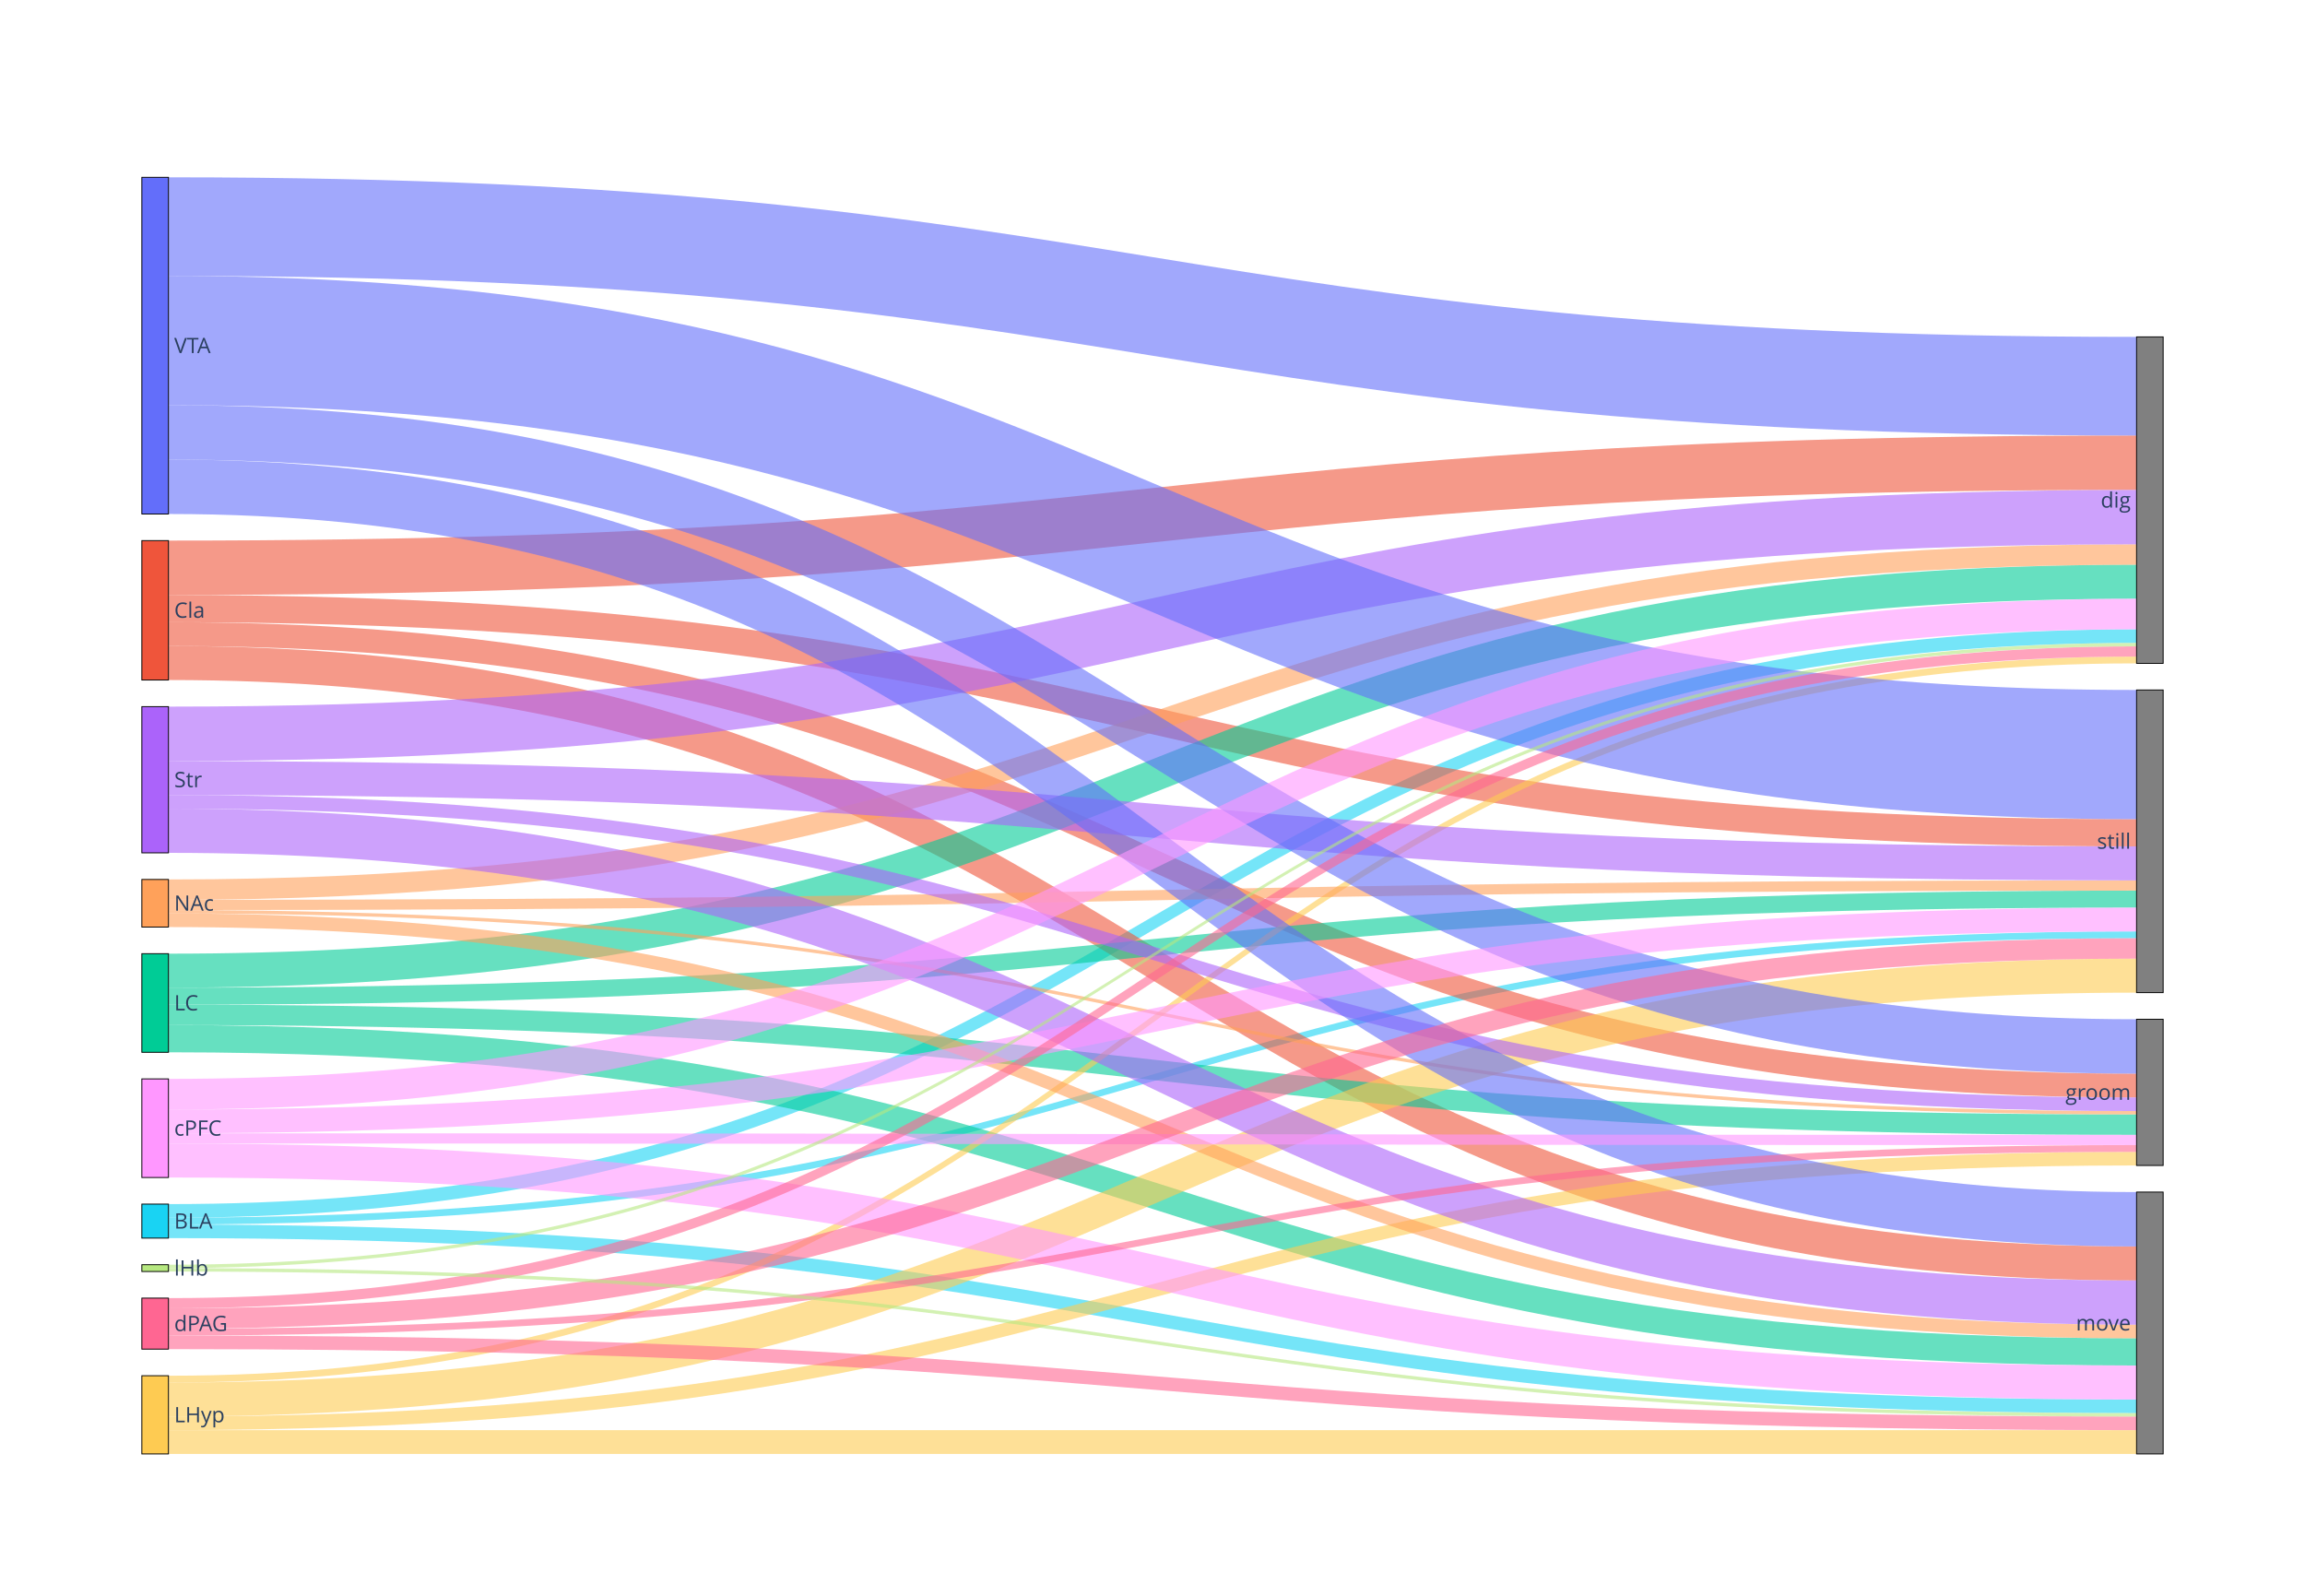
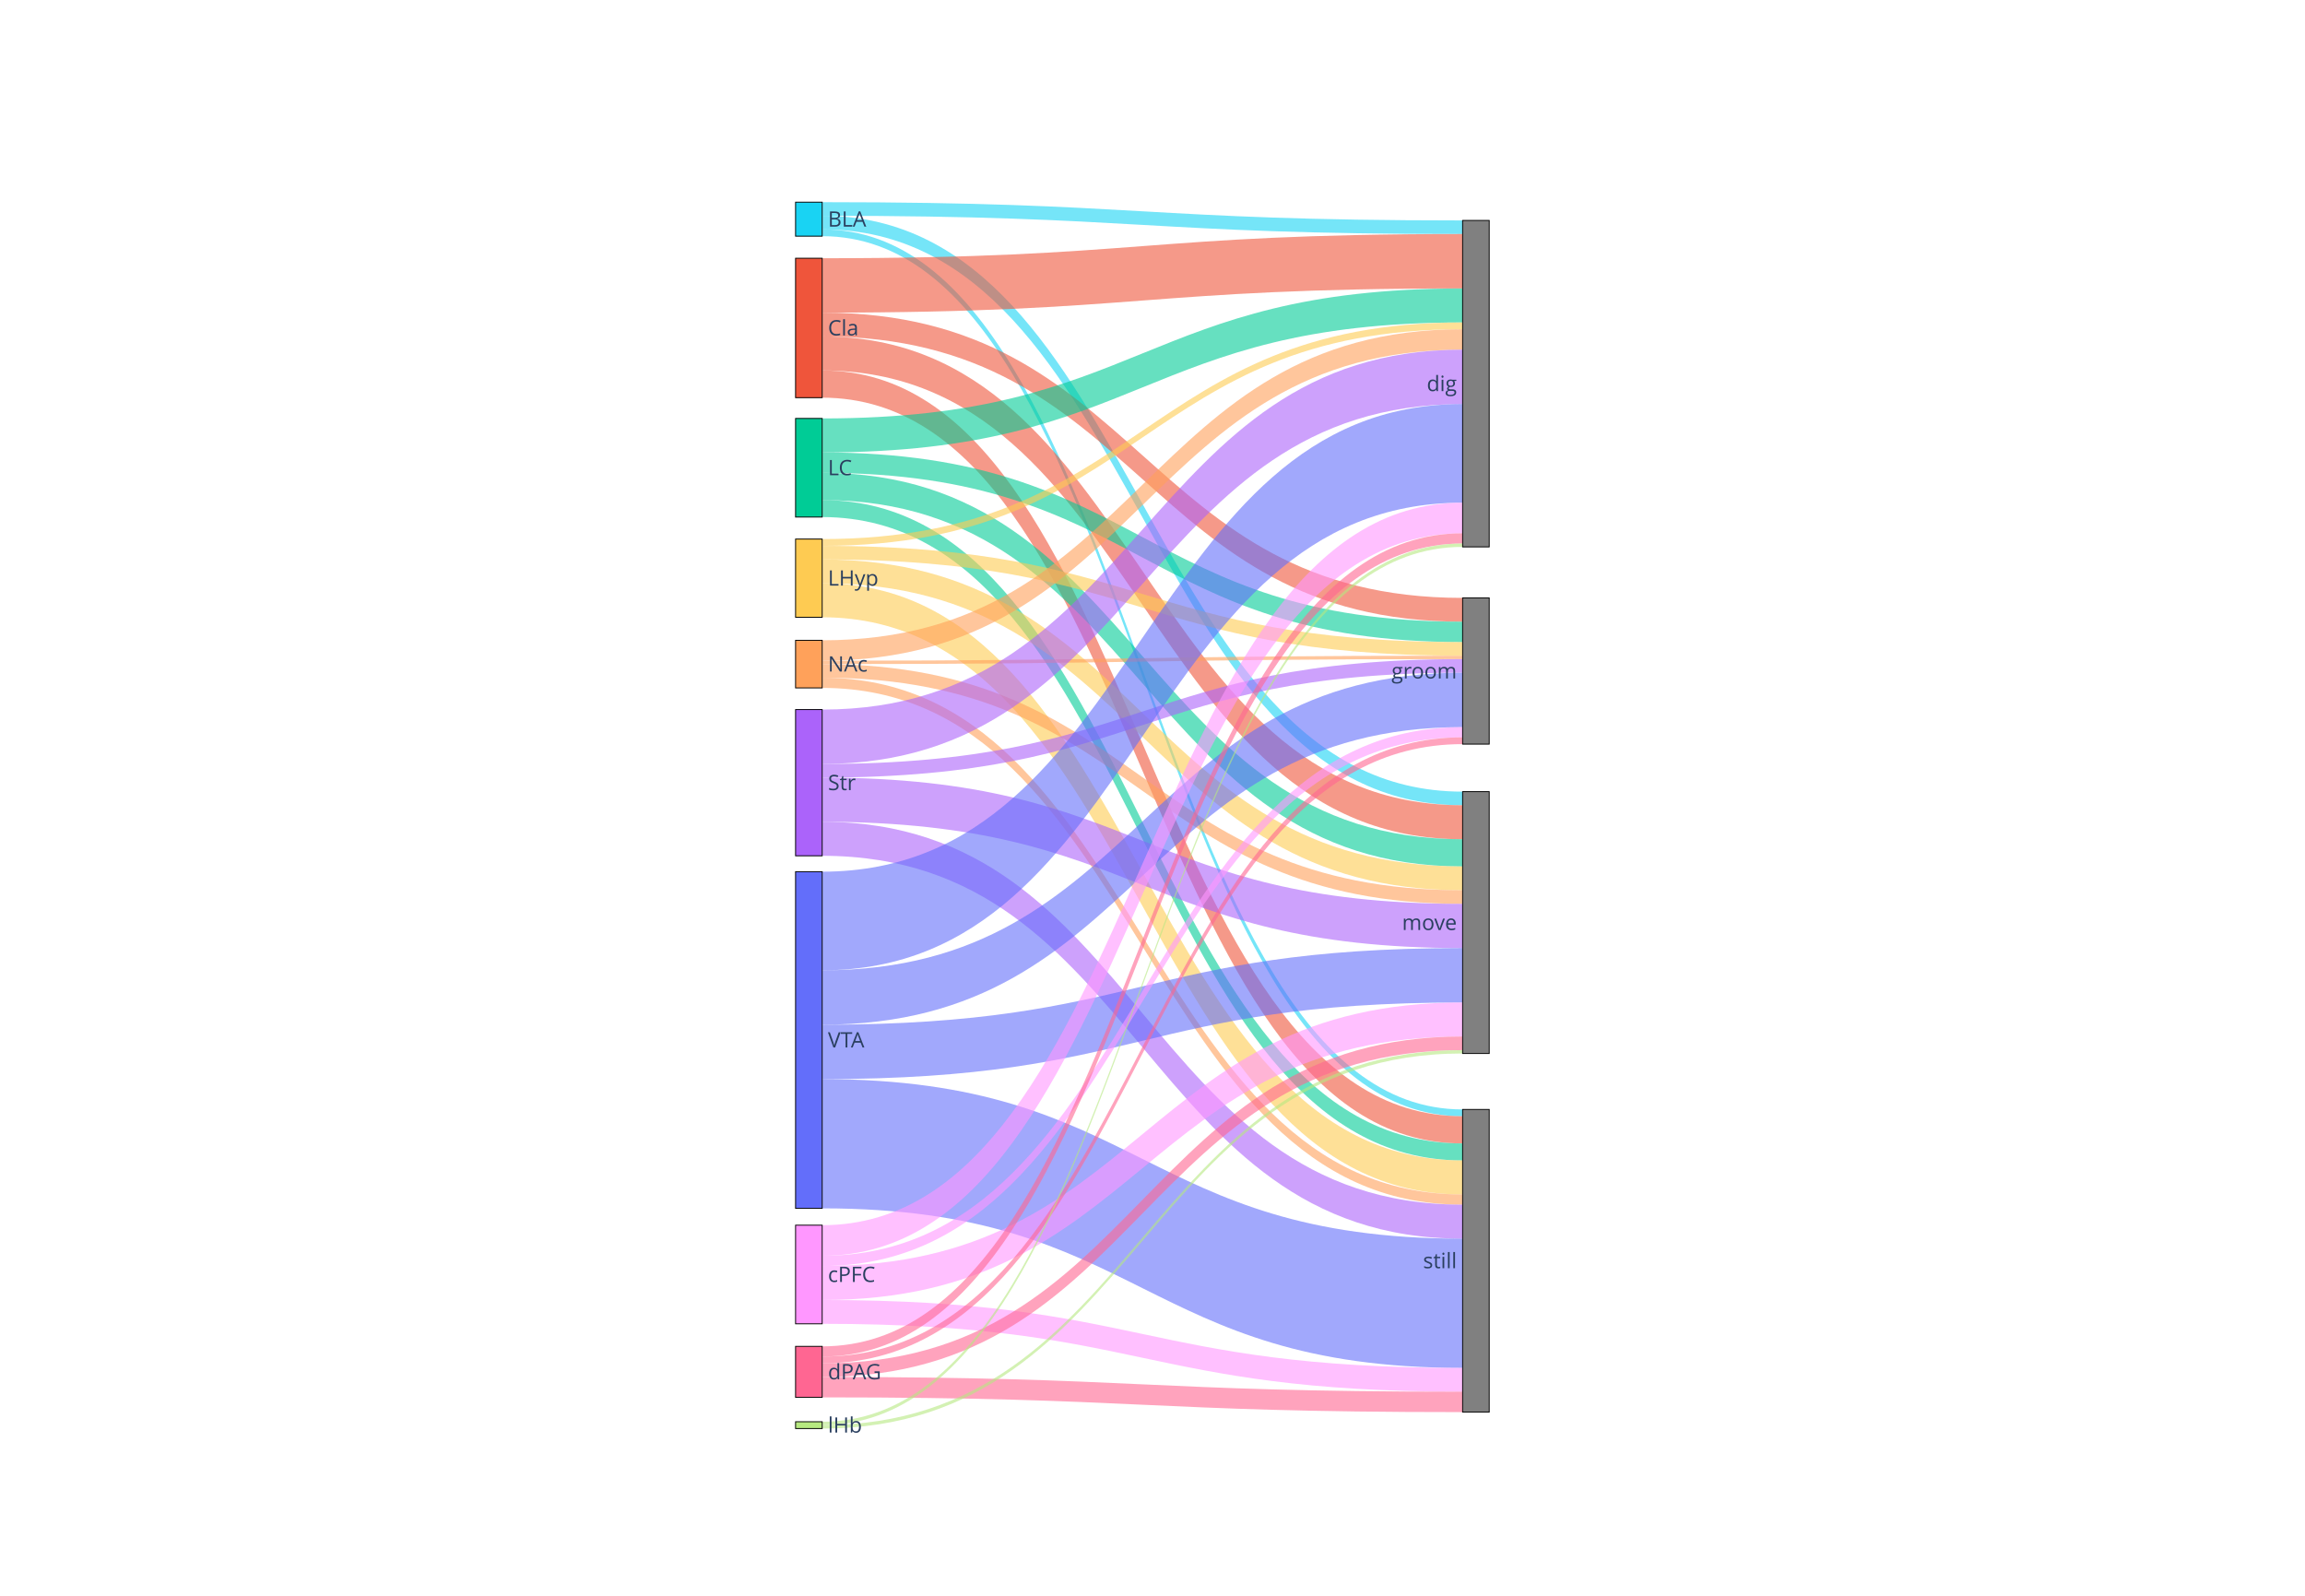
- <svg xmlns="http://www.w3.org/2000/svg" class="main-svg" width="1300" height="900" viewBox="0 0 1300 900" style="">
+ <svg xmlns="http://www.w3.org/2000/svg" class="main-svg" width="1300" height="900" style="" viewBox="0 0 1300 900">
  <rect x="0" y="0" width="1300" height="900" style="fill: rgb(255, 255, 255); fill-opacity: 1;" />
-   <defs id="defs-d1c2a1">
+   <defs id="defs-964792">
    <g class="clips" />
    <g class="gradients" />
    <g class="patterns" />
  </defs>
  <g class="bglayer" />
  <g class="layer-below">
    <g class="imagelayer" />
    <g class="shapelayer" />
  </g>
  <g class="cartesianlayer" />
  <g class="polarlayer" />
  <g class="smithlayer" />
  <g class="ternarylayer" />
  <g class="geolayer" />
  <g class="funnelarealayer" />
  <g class="pielayer" />
  <g class="iciclelayer" />
  <g class="treemaplayer" />
  <g class="sunburstlayer" />
  <g class="glimages" />
  <g class="sankey" transform="translate(80,100)matrix(1 0 0 1 0 0)" style="box-sizing: content-box; position: absolute; left: 0px; shape-rendering: geometricprecision; pointer-events: none;">
    <g class="sankey-links" style="fill: none;">
-       <path class="sankey-link" d="M15,579.098C570,579.098 570,254.951 1125,254.951L1125,262.623C570,262.623 570,586.77 15,586.77Z" style="stroke: rgb(68, 68, 68); stroke-opacity: 1; fill: rgb(25, 211, 243); fill-opacity: 0.6; stroke-width: 0; opacity: 1;" />
-       <path class="sankey-link" d="M15,590.607C570,590.607 570,689.311 1125,689.311L1125,696.984C570,696.984 570,598.279 15,598.279Z" style="stroke: rgb(68, 68, 68); stroke-opacity: 1; fill: rgb(25, 211, 243); fill-opacity: 0.6; stroke-width: 0; opacity: 1;" />
-       <path class="sankey-link" d="M15,586.77C570,586.77 570,425.311 1125,425.311L1125,429.148C570,429.148 570,590.607 15,590.607Z" style="stroke: rgb(68, 68, 68); stroke-opacity: 1; fill: rgb(25, 211, 243); fill-opacity: 0.6; stroke-width: 0; opacity: 1;" />
-       <path class="sankey-link" d="M15,204.885C570,204.885 570,145.623 1125,145.623L1125,176.311C570,176.311 570,235.574 15,235.574Z" style="stroke: rgb(68, 68, 68); stroke-opacity: 1; fill: rgb(239, 85, 59); fill-opacity: 0.6; stroke-width: 0; opacity: 1;" />
-       <path class="sankey-link" d="M15,250.918C570,250.918 570,505.525 1125,505.525L1125,518.951C570,518.951 570,264.344 15,264.344Z" style="stroke: rgb(68, 68, 68); stroke-opacity: 1; fill: rgb(239, 85, 59); fill-opacity: 0.6; stroke-width: 0; opacity: 1;" />
-       <path class="sankey-link" d="M15,264.344C570,264.344 570,603 1125,603L1125,622.18C570,622.18 570,283.525 15,283.525Z" style="stroke: rgb(68, 68, 68); stroke-opacity: 1; fill: rgb(239, 85, 59); fill-opacity: 0.6; stroke-width: 0; opacity: 1;" />
-       <path class="sankey-link" d="M15,235.574C570,235.574 570,362.016 1125,362.016L1125,377.361C570,377.361 570,250.918 15,250.918Z" style="stroke: rgb(68, 68, 68); stroke-opacity: 1; fill: rgb(239, 85, 59); fill-opacity: 0.6; stroke-width: 0; opacity: 1;" />
-       <path class="sankey-link" d="M15,437.852C570,437.852 570,218.508 1125,218.508L1125,237.689C570,237.689 570,457.033 15,457.033Z" style="stroke: rgb(68, 68, 68); stroke-opacity: 1; fill: rgb(0, 204, 150); fill-opacity: 0.6; stroke-width: 0; opacity: 1;" />
-       <path class="sankey-link" d="M15,466.623C570,466.623 570,528.541 1125,528.541L1125,540.049C570,540.049 570,478.131 15,478.131Z" style="stroke: rgb(68, 68, 68); stroke-opacity: 1; fill: rgb(0, 204, 150); fill-opacity: 0.6; stroke-width: 0; opacity: 1;" />
-       <path class="sankey-link" d="M15,478.131C570,478.131 570,654.787 1125,654.787L1125,670.131C570,670.131 570,493.475 15,493.475Z" style="stroke: rgb(68, 68, 68); stroke-opacity: 1; fill: rgb(0, 204, 150); fill-opacity: 0.6; stroke-width: 0; opacity: 1;" />
-       <path class="sankey-link" d="M15,457.033C570,457.033 570,402.295 1125,402.295L1125,411.885C570,411.885 570,466.623 15,466.623Z" style="stroke: rgb(68, 68, 68); stroke-opacity: 1; fill: rgb(0, 204, 150); fill-opacity: 0.6; stroke-width: 0; opacity: 1;" />
-       <path class="sankey-link" d="M15,675.885C570,675.885 570,270.295 1125,270.295L1125,274.131C570,274.131 570,679.721 15,679.721Z" style="stroke: rgb(68, 68, 68); stroke-opacity: 1; fill: rgb(254, 203, 82); fill-opacity: 0.6; stroke-width: 0; opacity: 1;" />
-       <path class="sankey-link" d="M15,698.902C570,698.902 570,549.639 1125,549.639L1125,557.311C570,557.311 570,706.574 15,706.574Z" style="stroke: rgb(68, 68, 68); stroke-opacity: 1; fill: rgb(254, 203, 82); fill-opacity: 0.6; stroke-width: 0; opacity: 1;" />
-       <path class="sankey-link" d="M15,706.574C570,706.574 570,706.574 1125,706.574L1125,720C570,720 570,720 15,720Z" style="stroke: rgb(68, 68, 68); stroke-opacity: 1; fill: rgb(254, 203, 82); fill-opacity: 0.6; stroke-width: 0; opacity: 1;" />
-       <path class="sankey-link" d="M15,679.721C570,679.721 570,440.656 1125,440.656L1125,459.836C570,459.836 570,698.902 15,698.902Z" style="stroke: rgb(68, 68, 68); stroke-opacity: 1; fill: rgb(254, 203, 82); fill-opacity: 0.6; stroke-width: 0; opacity: 1;" />
-       <path class="sankey-link" d="M15,396C570,396 570,207 1125,207L1125,218.508C570,218.508 570,407.508 15,407.508Z" style="stroke: rgb(68, 68, 68); stroke-opacity: 1; fill: rgb(255, 161, 90); fill-opacity: 0.6; stroke-width: 0; opacity: 1;" />
-       <path class="sankey-link" d="M15,413.262C570,413.262 570,526.623 1125,526.623L1125,528.541C570,528.541 570,415.18 15,415.18Z" style="stroke: rgb(68, 68, 68); stroke-opacity: 1; fill: rgb(255, 161, 90); fill-opacity: 0.6; stroke-width: 0; opacity: 1;" />
-       <path class="sankey-link" d="M15,415.18C570,415.18 570,647.115 1125,647.115L1125,654.787C570,654.787 570,422.852 15,422.852Z" style="stroke: rgb(68, 68, 68); stroke-opacity: 1; fill: rgb(255, 161, 90); fill-opacity: 0.6; stroke-width: 0; opacity: 1;" />
-       <path class="sankey-link" d="M15,407.508C570,407.508 570,396.541 1125,396.541L1125,402.295C570,402.295 570,413.262 15,413.262Z" style="stroke: rgb(68, 68, 68); stroke-opacity: 1; fill: rgb(255, 161, 90); fill-opacity: 0.6; stroke-width: 0; opacity: 1;" />
-       <path class="sankey-link" d="M15,298.525C570,298.525 570,176.311 1125,176.311L1125,207C570,207 570,329.213 15,329.213Z" style="stroke: rgb(68, 68, 68); stroke-opacity: 1; fill: rgb(171, 99, 250); fill-opacity: 0.6; stroke-width: 0; opacity: 1;" />
-       <path class="sankey-link" d="M15,348.393C570,348.393 570,518.951 1125,518.951L1125,526.623C570,526.623 570,356.066 15,356.066Z" style="stroke: rgb(68, 68, 68); stroke-opacity: 1; fill: rgb(171, 99, 250); fill-opacity: 0.6; stroke-width: 0; opacity: 1;" />
-       <path class="sankey-link" d="M15,356.066C570,356.066 570,622.18 1125,622.18L1125,647.115C570,647.115 570,381 15,381Z" style="stroke: rgb(68, 68, 68); stroke-opacity: 1; fill: rgb(171, 99, 250); fill-opacity: 0.6; stroke-width: 0; opacity: 1;" />
-       <path class="sankey-link" d="M15,329.213C570,329.213 570,377.361 1125,377.361L1125,396.541C570,396.541 570,348.393 15,348.393Z" style="stroke: rgb(68, 68, 68); stroke-opacity: 1; fill: rgb(171, 99, 250); fill-opacity: 0.6; stroke-width: 0; opacity: 1;" />
-       <path class="sankey-link" d="M15,-2.2737367544323206e-13C570,-2.2737367544323206e-13 570,90 1125,90L1125,145.623C570,145.623 570,55.623 15,55.623Z" style="stroke: rgb(68, 68, 68); stroke-opacity: 1; fill: rgb(99, 110, 250); fill-opacity: 0.6; stroke-width: 0; opacity: 1;" />
-       <path class="sankey-link" d="M15,128.508C570,128.508 570,474.836 1125,474.836L1125,505.525C570,505.525 570,159.197 15,159.197Z" style="stroke: rgb(68, 68, 68); stroke-opacity: 1; fill: rgb(99, 110, 250); fill-opacity: 0.6; stroke-width: 0; opacity: 1;" />
-       <path class="sankey-link" d="M15,159.197C570,159.197 570,572.311 1125,572.311L1125,603C570,603 570,189.885 15,189.885Z" style="stroke: rgb(68, 68, 68); stroke-opacity: 1; fill: rgb(99, 110, 250); fill-opacity: 0.6; stroke-width: 0; opacity: 1;" />
-       <path class="sankey-link" d="M15,55.623C570,55.623 570,289.131 1125,289.131L1125,362.016C570,362.016 570,128.508 15,128.508Z" style="stroke: rgb(68, 68, 68); stroke-opacity: 1; fill: rgb(99, 110, 250); fill-opacity: 0.6; stroke-width: 0; opacity: 1;" />
-       <path class="sankey-link" d="M15,508.475C570,508.475 570,237.689 1125,237.689L1125,254.951C570,254.951 570,525.738 15,525.738Z" style="stroke: rgb(68, 68, 68); stroke-opacity: 1; fill: rgb(255, 151, 255); fill-opacity: 0.6; stroke-width: 0; opacity: 1;" />
-       <path class="sankey-link" d="M15,539.164C570,539.164 570,540.049 1125,540.049L1125,545.803C570,545.803 570,544.918 15,544.918Z" style="stroke: rgb(68, 68, 68); stroke-opacity: 1; fill: rgb(255, 151, 255); fill-opacity: 0.6; stroke-width: 0; opacity: 1;" />
-       <path class="sankey-link" d="M15,544.918C570,544.918 570,670.131 1125,670.131L1125,689.311C570,689.311 570,564.098 15,564.098Z" style="stroke: rgb(68, 68, 68); stroke-opacity: 1; fill: rgb(255, 151, 255); fill-opacity: 0.6; stroke-width: 0; opacity: 1;" />
-       <path class="sankey-link" d="M15,525.738C570,525.738 570,411.885 1125,411.885L1125,425.311C570,425.311 570,539.164 15,539.164Z" style="stroke: rgb(68, 68, 68); stroke-opacity: 1; fill: rgb(255, 151, 255); fill-opacity: 0.6; stroke-width: 0; opacity: 1;" />
-       <path class="sankey-link" d="M15,632.115C570,632.115 570,264.541 1125,264.541L1125,270.295C570,270.295 570,637.869 15,637.869Z" style="stroke: rgb(68, 68, 68); stroke-opacity: 1; fill: rgb(255, 102, 146); fill-opacity: 0.6; stroke-width: 0; opacity: 1;" />
-       <path class="sankey-link" d="M15,649.377C570,649.377 570,545.803 1125,545.803L1125,549.639C570,549.639 570,653.213 15,653.213Z" style="stroke: rgb(68, 68, 68); stroke-opacity: 1; fill: rgb(255, 102, 146); fill-opacity: 0.6; stroke-width: 0; opacity: 1;" />
-       <path class="sankey-link" d="M15,653.213C570,653.213 570,698.902 1125,698.902L1125,706.574C570,706.574 570,660.885 15,660.885Z" style="stroke: rgb(68, 68, 68); stroke-opacity: 1; fill: rgb(255, 102, 146); fill-opacity: 0.6; stroke-width: 0; opacity: 1;" />
-       <path class="sankey-link" d="M15,637.869C570,637.869 570,429.148 1125,429.148L1125,440.656C570,440.656 570,649.377 15,649.377Z" style="stroke: rgb(68, 68, 68); stroke-opacity: 1; fill: rgb(255, 102, 146); fill-opacity: 0.6; stroke-width: 0; opacity: 1;" />
-       <path class="sankey-link" d="M15,613.279C570,613.279 570,262.623 1125,262.623L1125,264.541C570,264.541 570,615.197 15,615.197Z" style="stroke: rgb(68, 68, 68); stroke-opacity: 1; fill: rgb(182, 232, 128); fill-opacity: 0.6; stroke-width: 0; opacity: 1;" />
-       <path class="sankey-link" d="M15,615.197C570,615.197 570,696.984 1125,696.984L1125,698.902C570,698.902 570,617.115 15,617.115Z" style="stroke: rgb(68, 68, 68); stroke-opacity: 1; fill: rgb(182, 232, 128); fill-opacity: 0.6; stroke-width: 0; opacity: 1;" />
+       <path class="sankey-link" d="M383.7,14.016C564.3,14.016 564.3,24.315 744.9,24.315L744.9,31.987C564.3,31.987 564.3,21.689 383.7,21.689Z" style="stroke: rgb(68, 68, 68); stroke-opacity: 1; fill: rgb(25, 211, 243); fill-opacity: 0.6; stroke-width: 0; opacity: 1;" />
+       <path class="sankey-link" d="M383.7,21.689C564.3,21.689 564.3,346.47 744.9,346.47L744.9,354.143C564.3,354.143 564.3,29.361 383.7,29.361Z" style="stroke: rgb(68, 68, 68); stroke-opacity: 1; fill: rgb(25, 211, 243); fill-opacity: 0.6; stroke-width: 0; opacity: 1;" />
+       <path class="sankey-link" d="M383.7,29.361C564.3,29.361 564.3,525.703 744.9,525.703L744.9,529.539C564.3,529.539 564.3,33.197 383.7,33.197Z" style="stroke: rgb(68, 68, 68); stroke-opacity: 1; fill: rgb(25, 211, 243); fill-opacity: 0.6; stroke-width: 0; opacity: 1;" />
+       <path class="sankey-link" d="M383.7,45.64C564.3,45.64 564.3,31.987 744.9,31.987L744.9,62.675C564.3,62.675 564.3,76.329 383.7,76.329Z" style="stroke: rgb(68, 68, 68); stroke-opacity: 1; fill: rgb(239, 85, 59); fill-opacity: 0.6; stroke-width: 0; opacity: 1;" />
+       <path class="sankey-link" d="M383.7,76.329C564.3,76.329 564.3,237.202 744.9,237.202L744.9,250.628C564.3,250.628 564.3,89.755 383.7,89.755Z" style="stroke: rgb(68, 68, 68); stroke-opacity: 1; fill: rgb(239, 85, 59); fill-opacity: 0.6; stroke-width: 0; opacity: 1;" />
+       <path class="sankey-link" d="M383.7,89.755C564.3,89.755 564.3,354.143 744.9,354.143L744.9,373.323C564.3,373.323 564.3,108.935 383.7,108.935Z" style="stroke: rgb(68, 68, 68); stroke-opacity: 1; fill: rgb(239, 85, 59); fill-opacity: 0.6; stroke-width: 0; opacity: 1;" />
+       <path class="sankey-link" d="M383.7,108.935C564.3,108.935 564.3,529.539 744.9,529.539L744.9,544.884C564.3,544.884 564.3,124.28 383.7,124.28Z" style="stroke: rgb(68, 68, 68); stroke-opacity: 1; fill: rgb(239, 85, 59); fill-opacity: 0.6; stroke-width: 0; opacity: 1;" />
+       <path class="sankey-link" d="M383.7,135.994C564.3,135.994 564.3,62.675 744.9,62.675L744.9,81.856C564.3,81.856 564.3,155.175 383.7,155.175Z" style="stroke: rgb(68, 68, 68); stroke-opacity: 1; fill: rgb(0, 204, 150); fill-opacity: 0.6; stroke-width: 0; opacity: 1;" />
+       <path class="sankey-link" d="M383.7,155.175C564.3,155.175 564.3,250.628 744.9,250.628L744.9,262.136C564.3,262.136 564.3,166.683 383.7,166.683Z" style="stroke: rgb(68, 68, 68); stroke-opacity: 1; fill: rgb(0, 204, 150); fill-opacity: 0.6; stroke-width: 0; opacity: 1;" />
+       <path class="sankey-link" d="M383.7,166.683C564.3,166.683 564.3,373.323 744.9,373.323L744.9,388.667C564.3,388.667 564.3,182.027 383.7,182.027Z" style="stroke: rgb(68, 68, 68); stroke-opacity: 1; fill: rgb(0, 204, 150); fill-opacity: 0.6; stroke-width: 0; opacity: 1;" />
+       <path class="sankey-link" d="M383.7,182.027C564.3,182.027 564.3,544.884 744.9,544.884L744.9,554.474C564.3,554.474 564.3,191.617 383.7,191.617Z" style="stroke: rgb(68, 68, 68); stroke-opacity: 1; fill: rgb(0, 204, 150); fill-opacity: 0.6; stroke-width: 0; opacity: 1;" />
+       <path class="sankey-link" d="M383.7,204.023C564.3,204.023 564.3,81.856 744.9,81.856L744.9,85.692C564.3,85.692 564.3,207.859 383.7,207.859Z" style="stroke: rgb(68, 68, 68); stroke-opacity: 1; fill: rgb(254, 203, 82); fill-opacity: 0.6; stroke-width: 0; opacity: 1;" />
+       <path class="sankey-link" d="M383.7,207.859C564.3,207.859 564.3,262.136 744.9,262.136L744.9,269.808C564.3,269.808 564.3,215.531 383.7,215.531Z" style="stroke: rgb(68, 68, 68); stroke-opacity: 1; fill: rgb(254, 203, 82); fill-opacity: 0.6; stroke-width: 0; opacity: 1;" />
+       <path class="sankey-link" d="M383.7,215.531C564.3,215.531 564.3,388.667 744.9,388.667L744.9,402.093C564.3,402.093 564.3,228.957 383.7,228.957Z" style="stroke: rgb(68, 68, 68); stroke-opacity: 1; fill: rgb(254, 203, 82); fill-opacity: 0.6; stroke-width: 0; opacity: 1;" />
+       <path class="sankey-link" d="M383.7,228.957C564.3,228.957 564.3,554.474 744.9,554.474L744.9,573.654C564.3,573.654 564.3,248.137 383.7,248.137Z" style="stroke: rgb(68, 68, 68); stroke-opacity: 1; fill: rgb(254, 203, 82); fill-opacity: 0.6; stroke-width: 0; opacity: 1;" />
+       <path class="sankey-link" d="M383.7,261.118C564.3,261.118 564.3,85.692 744.9,85.692L744.9,97.2C564.3,97.2 564.3,272.626 383.7,272.626Z" style="stroke: rgb(68, 68, 68); stroke-opacity: 1; fill: rgb(255, 161, 90); fill-opacity: 0.6; stroke-width: 0; opacity: 1;" />
+       <path class="sankey-link" d="M383.7,272.626C564.3,272.626 564.3,269.808 744.9,269.808L744.9,271.726C564.3,271.726 564.3,274.544 383.7,274.544Z" style="stroke: rgb(68, 68, 68); stroke-opacity: 1; fill: rgb(255, 161, 90); fill-opacity: 0.6; stroke-width: 0; opacity: 1;" />
+       <path class="sankey-link" d="M383.7,274.544C564.3,274.544 564.3,402.093 744.9,402.093L744.9,409.766C564.3,409.766 564.3,282.216 383.7,282.216Z" style="stroke: rgb(68, 68, 68); stroke-opacity: 1; fill: rgb(255, 161, 90); fill-opacity: 0.6; stroke-width: 0; opacity: 1;" />
+       <path class="sankey-link" d="M383.7,282.216C564.3,282.216 564.3,573.654 744.9,573.654L744.9,579.408C564.3,579.408 564.3,287.97 383.7,287.97Z" style="stroke: rgb(68, 68, 68); stroke-opacity: 1; fill: rgb(255, 161, 90); fill-opacity: 0.6; stroke-width: 0; opacity: 1;" />
+       <path class="sankey-link" d="M383.7,300.184C564.3,300.184 564.3,97.2 744.9,97.2L744.9,127.889C564.3,127.889 564.3,330.872 383.7,330.872Z" style="stroke: rgb(68, 68, 68); stroke-opacity: 1; fill: rgb(171, 99, 250); fill-opacity: 0.6; stroke-width: 0; opacity: 1;" />
+       <path class="sankey-link" d="M383.7,330.872C564.3,330.872 564.3,271.726 744.9,271.726L744.9,279.398C564.3,279.398 564.3,338.545 383.7,338.545Z" style="stroke: rgb(68, 68, 68); stroke-opacity: 1; fill: rgb(171, 99, 250); fill-opacity: 0.6; stroke-width: 0; opacity: 1;" />
+       <path class="sankey-link" d="M383.7,338.545C564.3,338.545 564.3,409.766 744.9,409.766L744.9,434.7C564.3,434.7 564.3,363.479 383.7,363.479Z" style="stroke: rgb(68, 68, 68); stroke-opacity: 1; fill: rgb(171, 99, 250); fill-opacity: 0.6; stroke-width: 0; opacity: 1;" />
+       <path class="sankey-link" d="M383.7,363.479C564.3,363.479 564.3,579.408 744.9,579.408L744.9,598.589C564.3,598.589 564.3,382.659 383.7,382.659Z" style="stroke: rgb(68, 68, 68); stroke-opacity: 1; fill: rgb(171, 99, 250); fill-opacity: 0.6; stroke-width: 0; opacity: 1;" />
+       <path class="sankey-link" d="M383.7,391.612C564.3,391.612 564.3,127.889 744.9,127.889L744.9,183.511C564.3,183.511 564.3,447.235 383.7,447.235Z" style="stroke: rgb(68, 68, 68); stroke-opacity: 1; fill: rgb(99, 110, 250); fill-opacity: 0.6; stroke-width: 0; opacity: 1;" />
+       <path class="sankey-link" d="M383.7,447.235C564.3,447.235 564.3,279.398 744.9,279.398L744.9,310.087C564.3,310.087 564.3,477.924 383.7,477.924Z" style="stroke: rgb(68, 68, 68); stroke-opacity: 1; fill: rgb(99, 110, 250); fill-opacity: 0.6; stroke-width: 0; opacity: 1;" />
+       <path class="sankey-link" d="M383.7,477.924C564.3,477.924 564.3,434.7 744.9,434.7L744.9,465.389C564.3,465.389 564.3,508.612 383.7,508.612Z" style="stroke: rgb(68, 68, 68); stroke-opacity: 1; fill: rgb(99, 110, 250); fill-opacity: 0.6; stroke-width: 0; opacity: 1;" />
+       <path class="sankey-link" d="M383.7,508.612C564.3,508.612 564.3,598.589 744.9,598.589L744.9,671.474C564.3,671.474 564.3,581.497 383.7,581.497Z" style="stroke: rgb(68, 68, 68); stroke-opacity: 1; fill: rgb(99, 110, 250); fill-opacity: 0.6; stroke-width: 0; opacity: 1;" />
+       <path class="sankey-link" d="M383.7,590.987C564.3,590.987 564.3,183.511 744.9,183.511L744.9,200.774C564.3,200.774 564.3,608.25 383.7,608.25Z" style="stroke: rgb(68, 68, 68); stroke-opacity: 1; fill: rgb(255, 151, 255); fill-opacity: 0.6; stroke-width: 0; opacity: 1;" />
+       <path class="sankey-link" d="M383.7,608.25C564.3,608.25 564.3,310.087 744.9,310.087L744.9,315.841C564.3,315.841 564.3,614.004 383.7,614.004Z" style="stroke: rgb(68, 68, 68); stroke-opacity: 1; fill: rgb(255, 151, 255); fill-opacity: 0.6; stroke-width: 0; opacity: 1;" />
+       <path class="sankey-link" d="M383.7,614.004C564.3,614.004 564.3,465.389 744.9,465.389L744.9,484.569C564.3,484.569 564.3,633.184 383.7,633.184Z" style="stroke: rgb(68, 68, 68); stroke-opacity: 1; fill: rgb(255, 151, 255); fill-opacity: 0.6; stroke-width: 0; opacity: 1;" />
+       <path class="sankey-link" d="M383.7,633.184C564.3,633.184 564.3,671.474 744.9,671.474L744.9,684.9C564.3,684.9 564.3,646.61 383.7,646.61Z" style="stroke: rgb(68, 68, 68); stroke-opacity: 1; fill: rgb(255, 151, 255); fill-opacity: 0.6; stroke-width: 0; opacity: 1;" />
+       <path class="sankey-link" d="M383.7,659.322C564.3,659.322 564.3,200.774 744.9,200.774L744.9,206.528C564.3,206.528 564.3,665.076 383.7,665.076Z" style="stroke: rgb(68, 68, 68); stroke-opacity: 1; fill: rgb(255, 102, 146); fill-opacity: 0.6; stroke-width: 0; opacity: 1;" />
+       <path class="sankey-link" d="M383.7,665.076C564.3,665.076 564.3,315.841 744.9,315.841L744.9,319.677C564.3,319.677 564.3,668.912 383.7,668.912Z" style="stroke: rgb(68, 68, 68); stroke-opacity: 1; fill: rgb(255, 102, 146); fill-opacity: 0.6; stroke-width: 0; opacity: 1;" />
+       <path class="sankey-link" d="M383.7,668.912C564.3,668.912 564.3,484.569 744.9,484.569L744.9,492.241C564.3,492.241 564.3,676.585 383.7,676.585Z" style="stroke: rgb(68, 68, 68); stroke-opacity: 1; fill: rgb(255, 102, 146); fill-opacity: 0.6; stroke-width: 0; opacity: 1;" />
+       <path class="sankey-link" d="M383.7,676.585C564.3,676.585 564.3,684.9 744.9,684.9L744.9,696.408C564.3,696.408 564.3,688.093 383.7,688.093Z" style="stroke: rgb(68, 68, 68); stroke-opacity: 1; fill: rgb(255, 102, 146); fill-opacity: 0.6; stroke-width: 0; opacity: 1;" />
+       <path class="sankey-link" d="M383.7,701.841C564.3,701.841 564.3,206.528 744.9,206.528L744.9,208.446C564.3,208.446 564.3,703.759 383.7,703.759Z" style="stroke: rgb(68, 68, 68); stroke-opacity: 1; fill: rgb(182, 232, 128); fill-opacity: 0.6; stroke-width: 0; opacity: 1;" />
+       <path class="sankey-link" d="M383.7,703.759C564.3,703.759 564.3,492.241 744.9,492.241L744.9,494.159C564.3,494.159 564.3,705.677 383.7,705.677Z" style="stroke: rgb(68, 68, 68); stroke-opacity: 1; fill: rgb(182, 232, 128); fill-opacity: 0.6; stroke-width: 0; opacity: 1;" />
    </g>
-     <g class="sankey-node-set" style="cursor: move;">
-       <g class="sankey-node" transform="translate(1125.000,90.000)" style="opacity: 1;">
+     <g class="sankey-node-set" style="cursor: ns-resize;">
+       <g class="sankey-node" transform="translate(744.900,24.315)" style="opacity: 1;">
        <rect class="node-rect" width="15" height="184.131" style="stroke-width: 0.5; stroke: rgb(0, 0, 0); stroke-opacity: 1; fill: rgb(128, 128, 128); fill-opacity: 1;" />
        <text class="node-label" data-notex="1" x="0" y="0" text-anchor="end" transform="translate(-3.25,96.26557)" style="cursor: default; font-family: 'Open Sans', verdana, arial, sans-serif; font-size: 12px; fill: rgb(42, 63, 95); fill-opacity: 1; white-space: pre; text-shadow: white 1px 1px 1px, white -1px -1px 1px, white 1px -1px 1px, white -1px 1px 1px;">dig</text>
      </g>
-       <g class="sankey-node" transform="translate(1125.000,572.311)" style="opacity: 1;">
+       <g class="sankey-node" transform="translate(744.900,237.202)" style="opacity: 1;">
+         <rect class="node-rect" width="15" height="82.475" style="stroke-width: 0.5; stroke: rgb(0, 0, 0); stroke-opacity: 1; fill: rgb(128, 128, 128); fill-opacity: 1;" />
+         <text class="node-label" data-notex="1" x="0" y="0" text-anchor="end" transform="translate(-3.25,45.4377)" style="cursor: default; font-family: 'Open Sans', verdana, arial, sans-serif; font-size: 12px; fill: rgb(42, 63, 95); fill-opacity: 1; white-space: pre; text-shadow: white 1px 1px 1px, white -1px -1px 1px, white 1px -1px 1px, white -1px 1px 1px;">groom</text>
+       </g>
+       <g class="sankey-node" transform="translate(744.900,346.470)" style="opacity: 1;">
        <rect class="node-rect" width="15" height="147.689" style="stroke-width: 0.5; stroke: rgb(0, 0, 0); stroke-opacity: 1; fill: rgb(128, 128, 128); fill-opacity: 1;" />
        <text class="node-label" data-notex="1" x="0" y="0" text-anchor="end" transform="translate(-3.25,78.04426)" style="cursor: default; font-family: 'Open Sans', verdana, arial, sans-serif; font-size: 12px; fill: rgb(42, 63, 95); fill-opacity: 1; white-space: pre; text-shadow: white 1px 1px 1px, white -1px -1px 1px, white 1px -1px 1px, white -1px 1px 1px;">move</text>
      </g>
-       <g class="sankey-node" transform="translate(1125.000,474.836)" style="opacity: 1;">
-         <rect class="node-rect" width="15" height="82.475" style="stroke-width: 0.5; stroke: rgb(0, 0, 0); stroke-opacity: 1; fill: rgb(128, 128, 128); fill-opacity: 1;" />
-         <text class="node-label" data-notex="1" x="0" y="0" text-anchor="end" transform="translate(-3.25,45.4377)" style="cursor: default; font-family: 'Open Sans', verdana, arial, sans-serif; font-size: 12px; fill: rgb(42, 63, 95); fill-opacity: 1; white-space: pre; text-shadow: white 1px 1px 1px, white -1px -1px 1px, white 1px -1px 1px, white -1px 1px 1px;">groom</text>
-       </g>
-       <g class="sankey-node" transform="translate(1125.000,289.131)" style="opacity: 1;">
+       <g class="sankey-node" transform="translate(744.900,525.703)" style="opacity: 1;">
        <rect class="node-rect" width="15" height="170.705" style="stroke-width: 0.5; stroke: rgb(0, 0, 0); stroke-opacity: 1; fill: rgb(128, 128, 128); fill-opacity: 1;" />
        <text class="node-label" data-notex="1" x="0" y="0" text-anchor="end" transform="translate(-3.25,89.55246)" style="cursor: default; font-family: 'Open Sans', verdana, arial, sans-serif; font-size: 12px; fill: rgb(42, 63, 95); fill-opacity: 1; white-space: pre; text-shadow: white 1px 1px 1px, white -1px -1px 1px, white 1px -1px 1px, white -1px 1px 1px;">still</text>
      </g>
-       <g class="sankey-node" transform="translate(0.000,-0.000)" style="opacity: 1;">
+       <g class="sankey-node" transform="translate(368.700,14.016)" style="opacity: 1;">
+         <rect class="node-rect" width="15" height="19.18" style="stroke-width: 0.5; stroke: rgb(0, 0, 0); stroke-opacity: 1; fill: rgb(25, 211, 243); fill-opacity: 1;" />
+         <text class="node-label" data-notex="1" x="0" y="0" text-anchor="start" transform="translate(18.25,13.79016)" style="cursor: default; font-family: 'Open Sans', verdana, arial, sans-serif; font-size: 12px; fill: rgb(42, 63, 95); fill-opacity: 1; white-space: pre; text-shadow: white 1px 1px 1px, white -1px -1px 1px, white 1px -1px 1px, white -1px 1px 1px;">BLA</text>
+       </g>
+       <g class="sankey-node" transform="translate(368.700,45.640)" style="opacity: 1;">
+         <rect class="node-rect" width="15" height="78.639" style="stroke-width: 0.5; stroke: rgb(0, 0, 0); stroke-opacity: 1; fill: rgb(239, 85, 59); fill-opacity: 1;" />
+         <text class="node-label" data-notex="1" x="0" y="0" text-anchor="start" transform="translate(18.25,43.51967)" style="cursor: default; font-family: 'Open Sans', verdana, arial, sans-serif; font-size: 12px; fill: rgb(42, 63, 95); fill-opacity: 1; white-space: pre; text-shadow: white 1px 1px 1px, white -1px -1px 1px, white 1px -1px 1px, white -1px 1px 1px;">Cla</text>
+       </g>
+       <g class="sankey-node" transform="translate(368.700,135.994)" style="opacity: 1;">
+         <rect class="node-rect" width="15" height="55.623" style="stroke-width: 0.5; stroke: rgb(0, 0, 0); stroke-opacity: 1; fill: rgb(0, 204, 150); fill-opacity: 1;" />
+         <text class="node-label" data-notex="1" x="0" y="0" text-anchor="start" transform="translate(18.25,32.01148)" style="cursor: default; font-family: 'Open Sans', verdana, arial, sans-serif; font-size: 12px; fill: rgb(42, 63, 95); fill-opacity: 1; white-space: pre; text-shadow: white 1px 1px 1px, white -1px -1px 1px, white 1px -1px 1px, white -1px 1px 1px;">LC</text>
+       </g>
+       <g class="sankey-node" transform="translate(368.700,204.023)" style="opacity: 1;">
+         <rect class="node-rect" width="15" height="44.115" style="stroke-width: 0.5; stroke: rgb(0, 0, 0); stroke-opacity: 1; fill: rgb(254, 203, 82); fill-opacity: 1;" />
+         <text class="node-label" data-notex="1" x="0" y="0" text-anchor="start" transform="translate(18.25,26.25738)" style="cursor: default; font-family: 'Open Sans', verdana, arial, sans-serif; font-size: 12px; fill: rgb(42, 63, 95); fill-opacity: 1; white-space: pre; text-shadow: white 1px 1px 1px, white -1px -1px 1px, white 1px -1px 1px, white -1px 1px 1px;">LHyp</text>
+       </g>
+       <g class="sankey-node" transform="translate(368.700,261.118)" style="opacity: 1;">
+         <rect class="node-rect" width="15" height="26.852" style="stroke-width: 0.5; stroke: rgb(0, 0, 0); stroke-opacity: 1; fill: rgb(255, 161, 90); fill-opacity: 1;" />
+         <text class="node-label" data-notex="1" x="0" y="0" text-anchor="start" transform="translate(18.25,17.62623)" style="cursor: default; font-family: 'Open Sans', verdana, arial, sans-serif; font-size: 12px; fill: rgb(42, 63, 95); fill-opacity: 1; white-space: pre; text-shadow: white 1px 1px 1px, white -1px -1px 1px, white 1px -1px 1px, white -1px 1px 1px;">NAc</text>
+       </g>
+       <g class="sankey-node" transform="translate(368.700,300.184)" style="opacity: 1;">
+         <rect class="node-rect" width="15" height="82.475" style="stroke-width: 0.5; stroke: rgb(0, 0, 0); stroke-opacity: 1; fill: rgb(171, 99, 250); fill-opacity: 1;" />
+         <text class="node-label" data-notex="1" x="0" y="0" text-anchor="start" transform="translate(18.25,45.4377)" style="cursor: default; font-family: 'Open Sans', verdana, arial, sans-serif; font-size: 12px; fill: rgb(42, 63, 95); fill-opacity: 1; white-space: pre; text-shadow: white 1px 1px 1px, white -1px -1px 1px, white 1px -1px 1px, white -1px 1px 1px;">Str</text>
+       </g>
+       <g class="sankey-node" transform="translate(368.700,391.612)" style="opacity: 1;">
        <rect class="node-rect" width="15" height="189.885" style="stroke-width: 0.5; stroke: rgb(0, 0, 0); stroke-opacity: 1; fill: rgb(99, 110, 250); fill-opacity: 1;" />
        <text class="node-label" data-notex="1" x="0" y="0" text-anchor="start" transform="translate(18.25,99.14262)" style="cursor: default; font-family: 'Open Sans', verdana, arial, sans-serif; font-size: 12px; fill: rgb(42, 63, 95); fill-opacity: 1; white-space: pre; text-shadow: white 1px 1px 1px, white -1px -1px 1px, white 1px -1px 1px, white -1px 1px 1px;">VTA</text>
      </g>
-       <g class="sankey-node" transform="translate(0.000,204.885)" style="opacity: 1;">
-         <rect class="node-rect" width="15" height="78.639" style="stroke-width: 0.5; stroke: rgb(0, 0, 0); stroke-opacity: 1; fill: rgb(239, 85, 59); fill-opacity: 1;" />
-         <text class="node-label" data-notex="1" x="0" y="0" text-anchor="start" transform="translate(18.25,43.51967)" style="cursor: default; font-family: 'Open Sans', verdana, arial, sans-serif; font-size: 12px; fill: rgb(42, 63, 95); fill-opacity: 1; white-space: pre; text-shadow: white 1px 1px 1px, white -1px -1px 1px, white 1px -1px 1px, white -1px 1px 1px;">Cla</text>
+       <g class="sankey-node" transform="translate(368.700,590.987)" style="opacity: 1;">
+         <rect class="node-rect" width="15" height="55.623" style="stroke-width: 0.5; stroke: rgb(0, 0, 0); stroke-opacity: 1; fill: rgb(255, 151, 255); fill-opacity: 1;" />
+         <text class="node-label" data-notex="1" x="0" y="0" text-anchor="start" transform="translate(18.25,32.01148)" style="cursor: default; font-family: 'Open Sans', verdana, arial, sans-serif; font-size: 12px; fill: rgb(42, 63, 95); fill-opacity: 1; white-space: pre; text-shadow: white 1px 1px 1px, white -1px -1px 1px, white 1px -1px 1px, white -1px 1px 1px;">cPFC</text>
      </g>
-       <g class="sankey-node" transform="translate(0.000,437.852)" style="opacity: 1;">
-         <rect class="node-rect" width="15" height="55.623" style="stroke-width: 0.5; stroke: rgb(0, 0, 0); stroke-opacity: 1; fill: rgb(0, 204, 150); fill-opacity: 1;" />
-         <text class="node-label" data-notex="1" x="0" y="0" text-anchor="start" transform="translate(18.25,32.01148)" style="cursor: default; font-family: 'Open Sans', verdana, arial, sans-serif; font-size: 12px; fill: rgb(42, 63, 95); fill-opacity: 1; white-space: pre; text-shadow: white 1px 1px 1px, white -1px -1px 1px, white 1px -1px 1px, white -1px 1px 1px;">LC</text>
-       </g>
-       <g class="sankey-node" transform="translate(0.000,298.525)" style="opacity: 1;">
-         <rect class="node-rect" width="15" height="82.475" style="stroke-width: 0.5; stroke: rgb(0, 0, 0); stroke-opacity: 1; fill: rgb(171, 99, 250); fill-opacity: 1;" />
-         <text class="node-label" data-notex="1" x="0" y="0" text-anchor="start" transform="translate(18.25,45.4377)" style="cursor: default; font-family: 'Open Sans', verdana, arial, sans-serif; font-size: 12px; fill: rgb(42, 63, 95); fill-opacity: 1; white-space: pre; text-shadow: white 1px 1px 1px, white -1px -1px 1px, white 1px -1px 1px, white -1px 1px 1px;">Str</text>
-       </g>
-       <g class="sankey-node" transform="translate(0.000,396.000)" style="opacity: 1;">
-         <rect class="node-rect" width="15" height="26.852" style="stroke-width: 0.5; stroke: rgb(0, 0, 0); stroke-opacity: 1; fill: rgb(255, 161, 90); fill-opacity: 1;" />
-         <text class="node-label" data-notex="1" x="0" y="0" text-anchor="start" transform="translate(18.25,17.62623)" style="cursor: default; font-family: 'Open Sans', verdana, arial, sans-serif; font-size: 12px; fill: rgb(42, 63, 95); fill-opacity: 1; white-space: pre; text-shadow: white 1px 1px 1px, white -1px -1px 1px, white 1px -1px 1px, white -1px 1px 1px;">NAc</text>
-       </g>
-       <g class="sankey-node" transform="translate(0.000,579.098)" style="opacity: 1;">
-         <rect class="node-rect" width="15" height="19.18" style="stroke-width: 0.5; stroke: rgb(0, 0, 0); stroke-opacity: 1; fill: rgb(25, 211, 243); fill-opacity: 1;" />
-         <text class="node-label" data-notex="1" x="0" y="0" text-anchor="start" transform="translate(18.25,13.79016)" style="cursor: default; font-family: 'Open Sans', verdana, arial, sans-serif; font-size: 12px; fill: rgb(42, 63, 95); fill-opacity: 1; white-space: pre; text-shadow: white 1px 1px 1px, white -1px -1px 1px, white 1px -1px 1px, white -1px 1px 1px;">BLA</text>
-       </g>
-       <g class="sankey-node" transform="translate(0.000,632.115)" style="opacity: 1;">
+       <g class="sankey-node" transform="translate(368.700,659.322)" style="opacity: 1;">
        <rect class="node-rect" width="15" height="28.77" style="stroke-width: 0.5; stroke: rgb(0, 0, 0); stroke-opacity: 1; fill: rgb(255, 102, 146); fill-opacity: 1;" />
        <text class="node-label" data-notex="1" x="0" y="0" text-anchor="start" transform="translate(18.25,18.58525)" style="cursor: default; font-family: 'Open Sans', verdana, arial, sans-serif; font-size: 12px; fill: rgb(42, 63, 95); fill-opacity: 1; white-space: pre; text-shadow: white 1px 1px 1px, white -1px -1px 1px, white 1px -1px 1px, white -1px 1px 1px;">dPAG</text>
      </g>
-       <g class="sankey-node" transform="translate(0.000,613.279)" style="opacity: 1;">
+       <g class="sankey-node" transform="translate(368.700,701.841)" style="opacity: 1;">
        <rect class="node-rect" width="15" height="3.836" style="stroke-width: 0.5; stroke: rgb(0, 0, 0); stroke-opacity: 1; fill: rgb(182, 232, 128); fill-opacity: 1;" />
        <text class="node-label" data-notex="1" x="0" y="0" text-anchor="start" transform="translate(18.25,6.118033)" style="cursor: default; font-family: 'Open Sans', verdana, arial, sans-serif; font-size: 12px; fill: rgb(42, 63, 95); fill-opacity: 1; white-space: pre; text-shadow: white 1px 1px 1px, white -1px -1px 1px, white 1px -1px 1px, white -1px 1px 1px;">lHb</text>
      </g>
-       <g class="sankey-node" transform="translate(0.000,508.475)" style="opacity: 1;">
-         <rect class="node-rect" width="15" height="55.623" style="stroke-width: 0.5; stroke: rgb(0, 0, 0); stroke-opacity: 1; fill: rgb(255, 151, 255); fill-opacity: 1;" />
-         <text class="node-label" data-notex="1" x="0" y="0" text-anchor="start" transform="translate(18.25,32.01148)" style="cursor: default; font-family: 'Open Sans', verdana, arial, sans-serif; font-size: 12px; fill: rgb(42, 63, 95); fill-opacity: 1; white-space: pre; text-shadow: white 1px 1px 1px, white -1px -1px 1px, white 1px -1px 1px, white -1px 1px 1px;">cPFC</text>
-       </g>
-       <g class="sankey-node" transform="translate(0.000,675.885)" style="opacity: 1;">
-         <rect class="node-rect" width="15" height="44.115" style="stroke-width: 0.5; stroke: rgb(0, 0, 0); stroke-opacity: 1; fill: rgb(254, 203, 82); fill-opacity: 1;" />
-         <text class="node-label" data-notex="1" x="0" y="0" text-anchor="start" transform="translate(18.25,26.25738)" style="cursor: default; font-family: 'Open Sans', verdana, arial, sans-serif; font-size: 12px; fill: rgb(42, 63, 95); fill-opacity: 1; white-space: pre; text-shadow: white 1px 1px 1px, white -1px -1px 1px, white 1px -1px 1px, white -1px 1px 1px;">LHyp</text>
-       </g>
    </g>
  </g>
-   <defs id="topdefs-d1c2a1">
+   <defs id="topdefs-964792">
    <g class="clips" />
  </defs>
  <g class="layer-above">
    <g class="imagelayer" />
    <g class="shapelayer" />
  </g>
  <g class="infolayer">
    <g class="g-gtitle" />
    <g class="first-render" />
  </g>
</svg>
